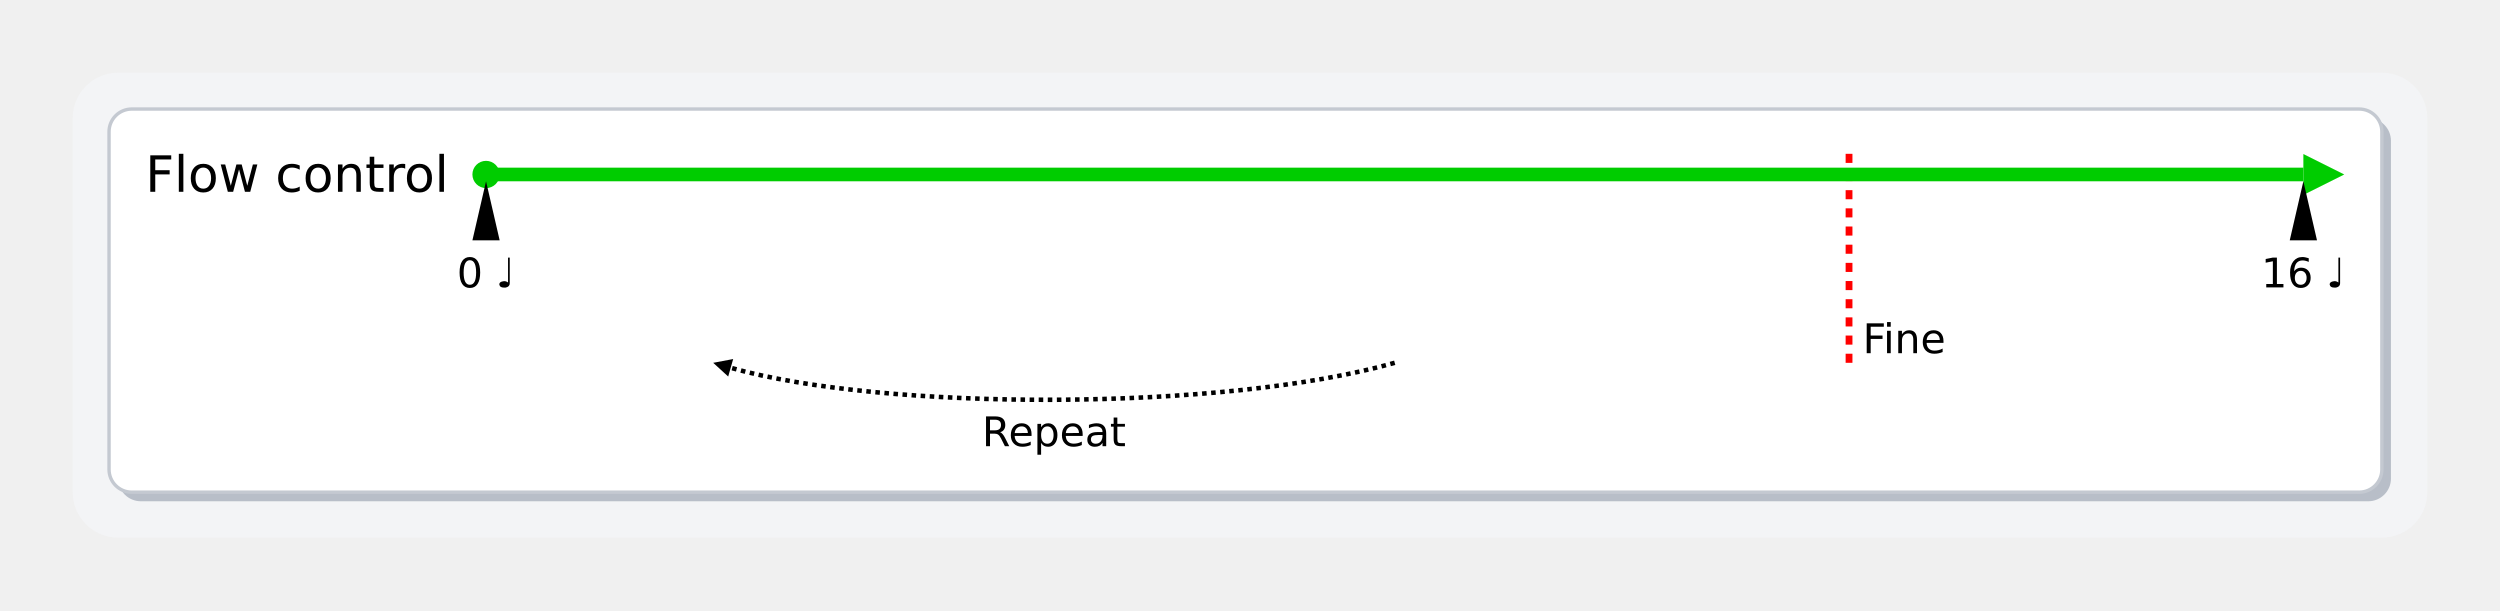
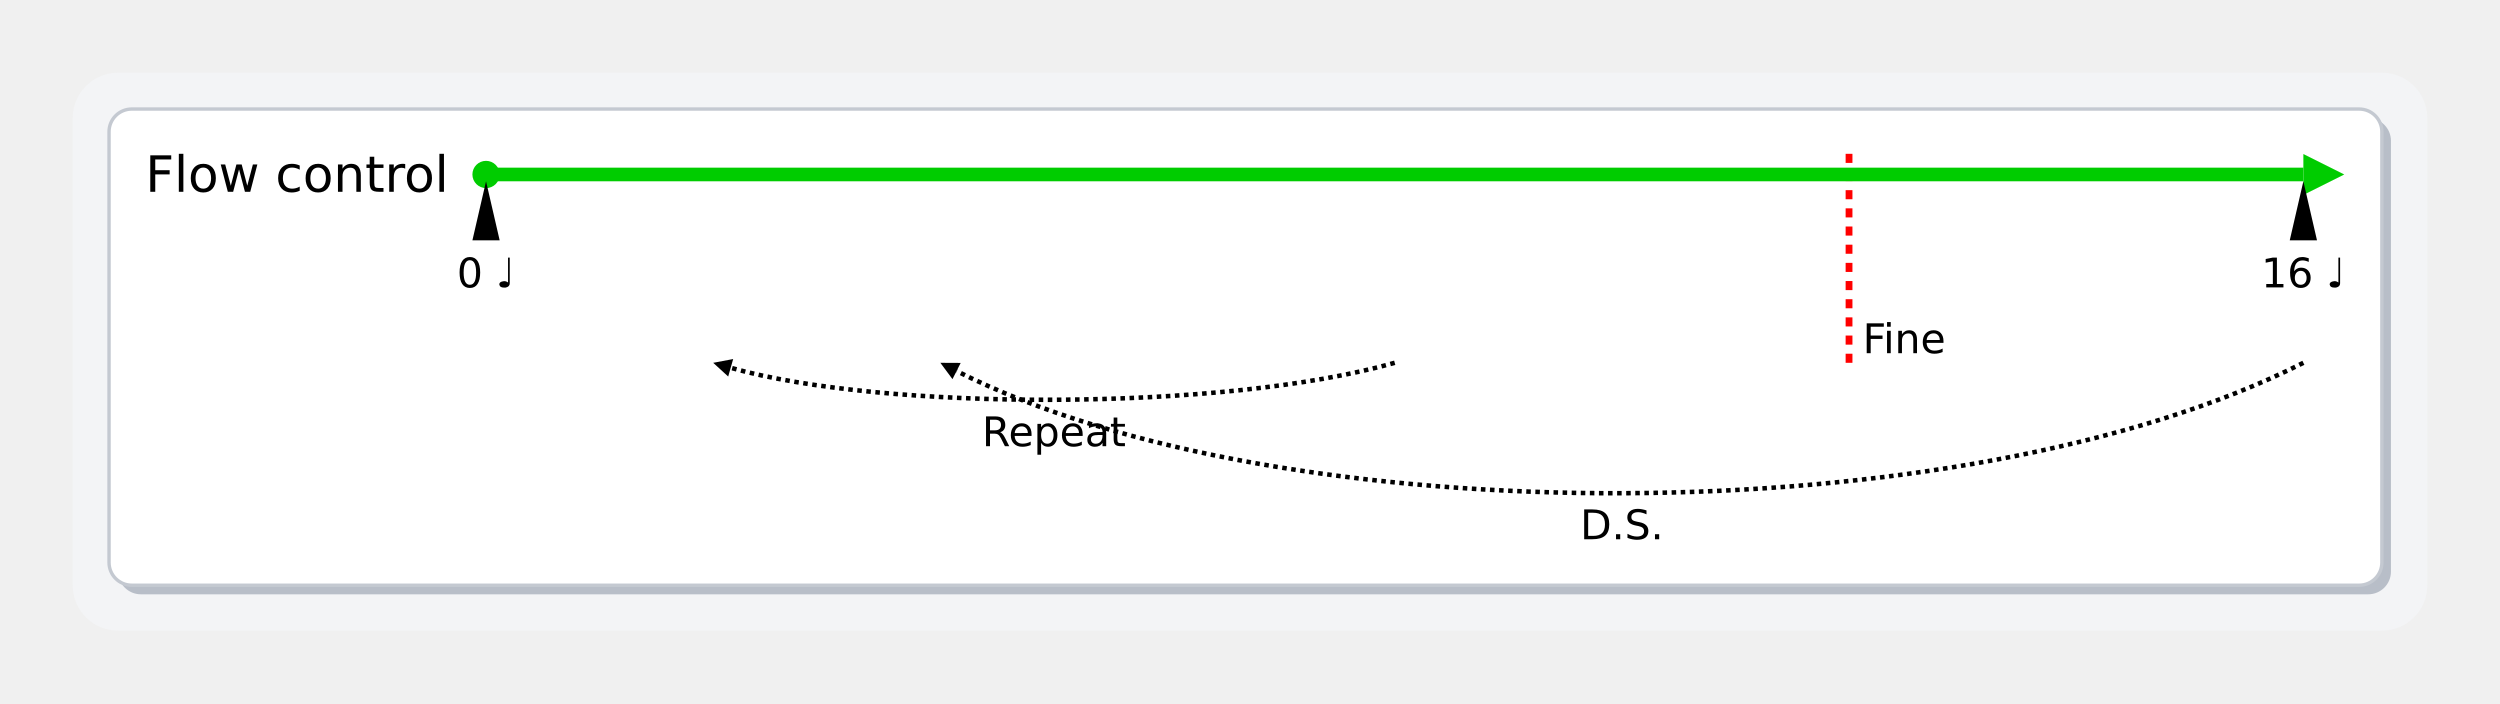
- <svg xmlns="http://www.w3.org/2000/svg" width="550.257" height="134.332" viewBox="0 0 550.257 134.332" font-family="DejaVu Sans" text-rendering="geometricPrecision" style="font-kerning:none;font-variant-ligatures:none">
+ <svg xmlns="http://www.w3.org/2000/svg" width="550.257" height="154.809" viewBox="0 0 550.257 154.809" font-family="DejaVu Sans" text-rendering="geometricPrecision" style="font-kerning:none;font-variant-ligatures:none">
  <g transform="translate(16 16)">
-     <rect x="0" y="0" width="518.257" height="102.332" rx="10" fill="#F3F4F6" />
-     <rect data-address="flow:quarters/card" x="10" y="10" width="500.257" height="84.332" rx="5" fill="#B8BEC8" />
-     <rect data-address="flow:quarters/card" x="8" y="8" width="500.257" height="84.332" rx="5" fill="#FFFFFF" stroke="#C4C9D1" stroke-width="0.75" />
+     <rect x="0" y="0" width="518.257" height="122.809" rx="10" fill="#F3F4F6" />
+     <rect data-address="flow:quarters/card" x="10" y="10" width="500.257" height="104.809" rx="5" fill="#B8BEC8" />
+     <rect data-address="flow:quarters/card" x="8" y="8" width="500.257" height="104.809" rx="5" fill="#FFFFFF" stroke="#C4C9D1" stroke-width="0.75" />
    <line data-address="flow:quarters/break_1" x1="390.978" y1="63.855" x2="390.978" y2="16" stroke="#FF0000" stroke-width="1.5" stroke-dasharray="2 2" />
    <path data-address="flow:quarters/jump_1" d="M290.978 63.855C253.477 74.522 178.477 74.522 144.825 64.95" fill="none" stroke="#000000" stroke-width="1" stroke-dasharray="1 1" />
    <polygon data-address="flow:quarters/jump_1" points="140.977,63.855 144.278,66.874 145.372,63.026" fill="#000000" />
+     <path data-address="flow:quarters/jump_2" d="M490.978 63.855C415.978 101.824 265.978 101.824 194.546 65.662" fill="none" stroke="#000000" stroke-width="1" stroke-dasharray="1 1" />
+     <polygon data-address="flow:quarters/jump_2" points="190.977,63.855 193.643,67.447 195.45,63.878" fill="#000000" />
    <line data-address="flow:quarters" x1="90.978" y1="22.402" x2="490.978" y2="22.402" stroke="#00CC00" stroke-width="3" />
    <circle data-address="flow:quarters" cx="90.978" cy="22.402" r="3" fill="#00CC00" />
    <polygon data-address="flow:quarters" points="499.978,22.402 490.978,17.902 490.978,26.902" fill="#00CC00" />
    <polygon data-address="flow:quarters/start" points="90.978,23.902 87.978,36.902 93.978,36.902" fill="#000000" />
    <polygon data-address="flow:quarters/end" points="490.978,23.902 487.978,36.902 493.978,36.902" fill="#000000" />
    <text data-address="flow:quarters/name" x="16" y="26.21" text-anchor="start" font-size="11" fill="#000000">Flow control</text>
    <text data-address="flow:quarters/start/label" x="90.978" y="47.256" text-anchor="middle" font-size="9" fill="#000000">0 ♩</text>
    <text data-address="flow:quarters/end/label" x="490.978" y="47.256" text-anchor="middle" font-size="9" fill="#000000">16 ♩</text>
    <text data-address="flow:quarters/jump_1/label" x="215.977" y="82.21" text-anchor="middle" font-size="9" fill="#000000">Repeat</text>
+     <text data-address="flow:quarters/jump_2/label" x="340.978" y="102.686" text-anchor="middle" font-size="9" fill="#000000">D.S.</text>
    <text data-address="flow:quarters/break_1/label" x="393.978" y="61.733" text-anchor="start" font-size="9" fill="#000000">Fine</text>
  </g>
</svg>
